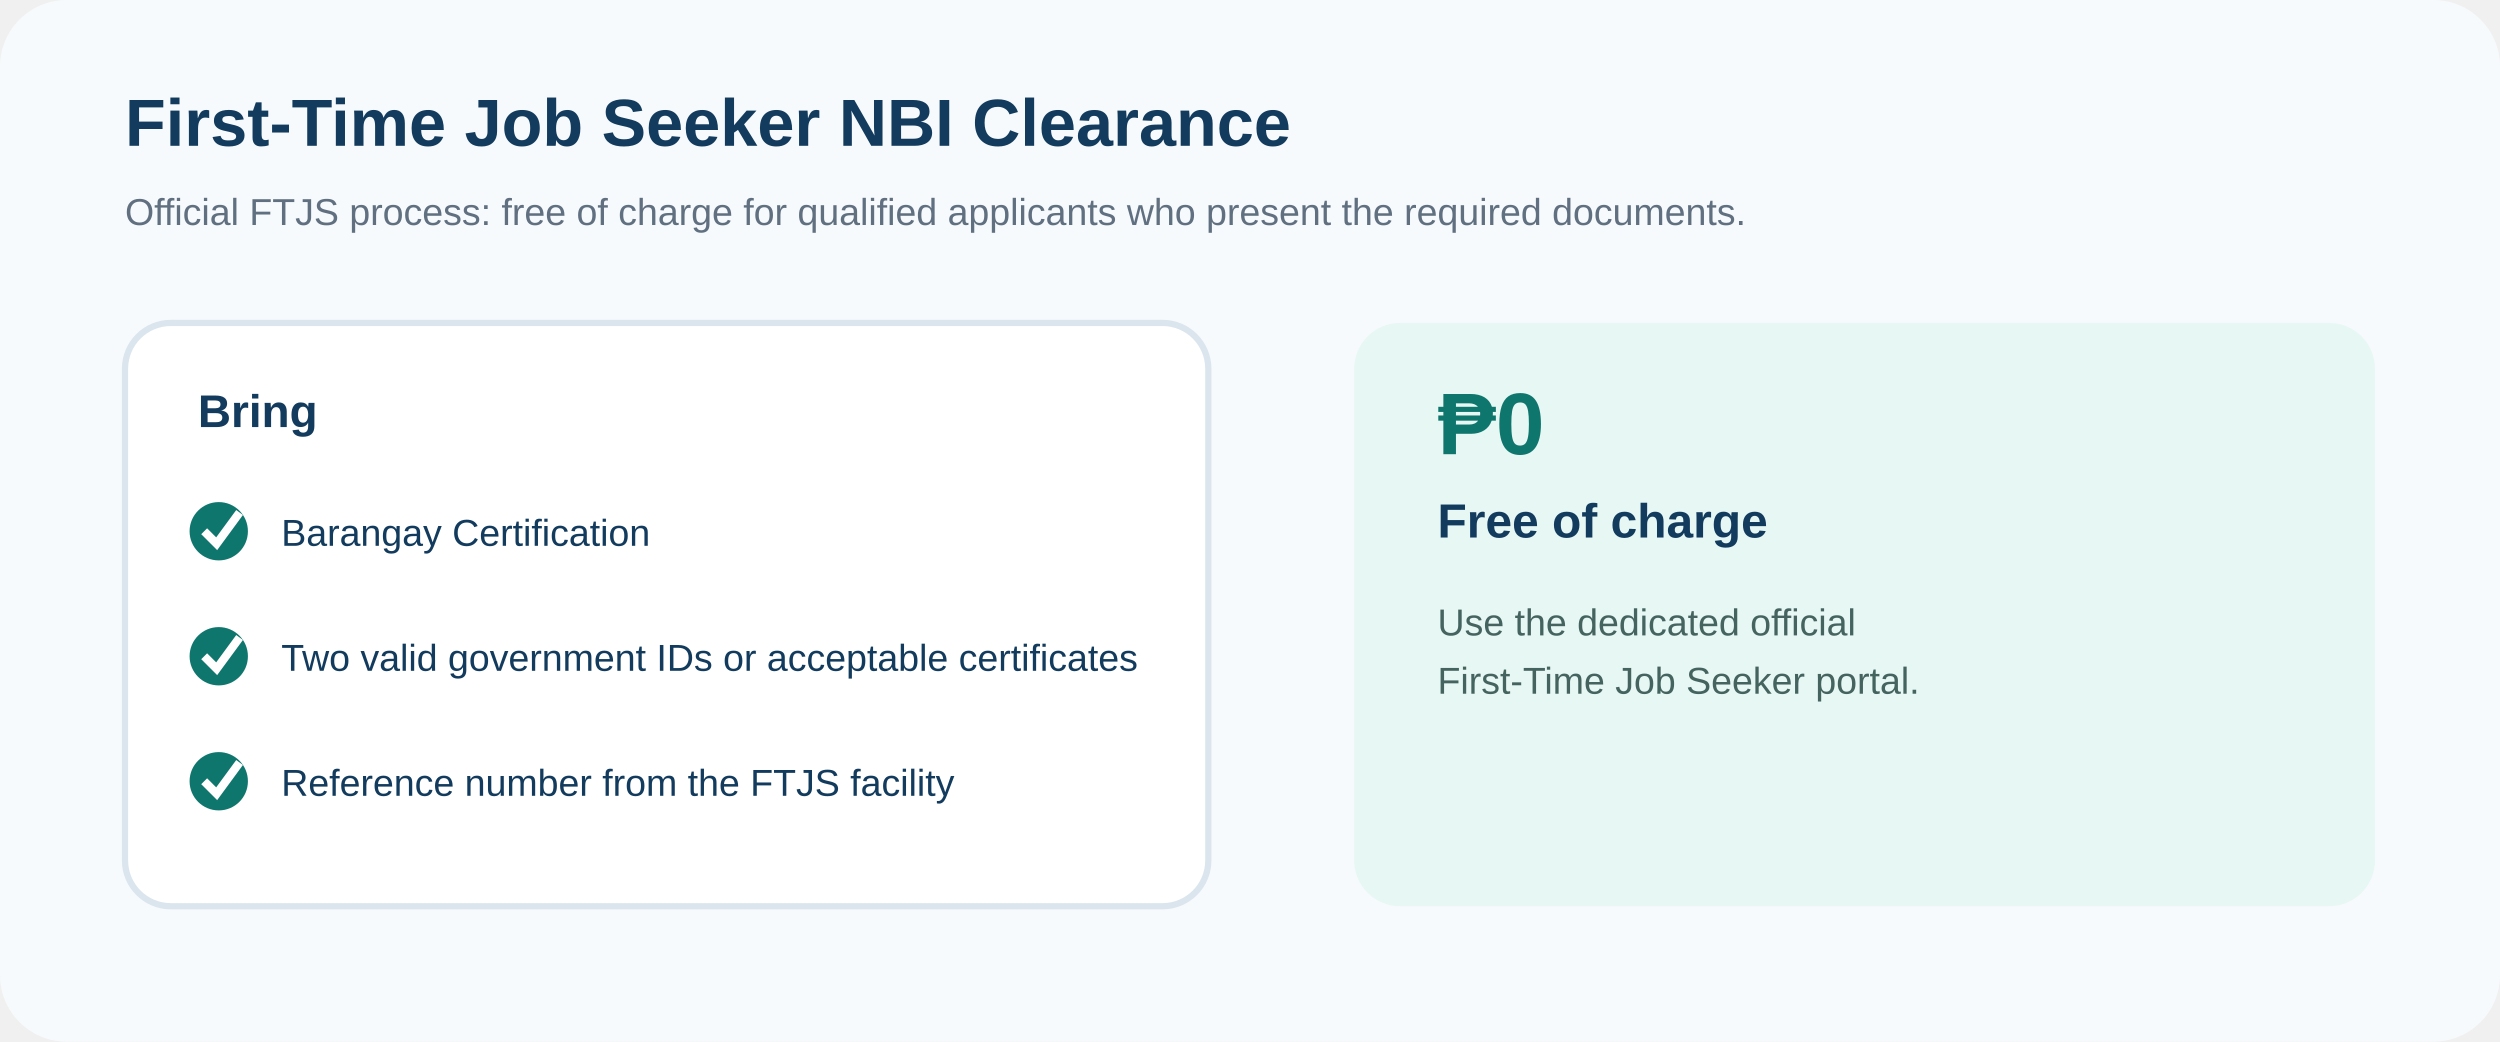
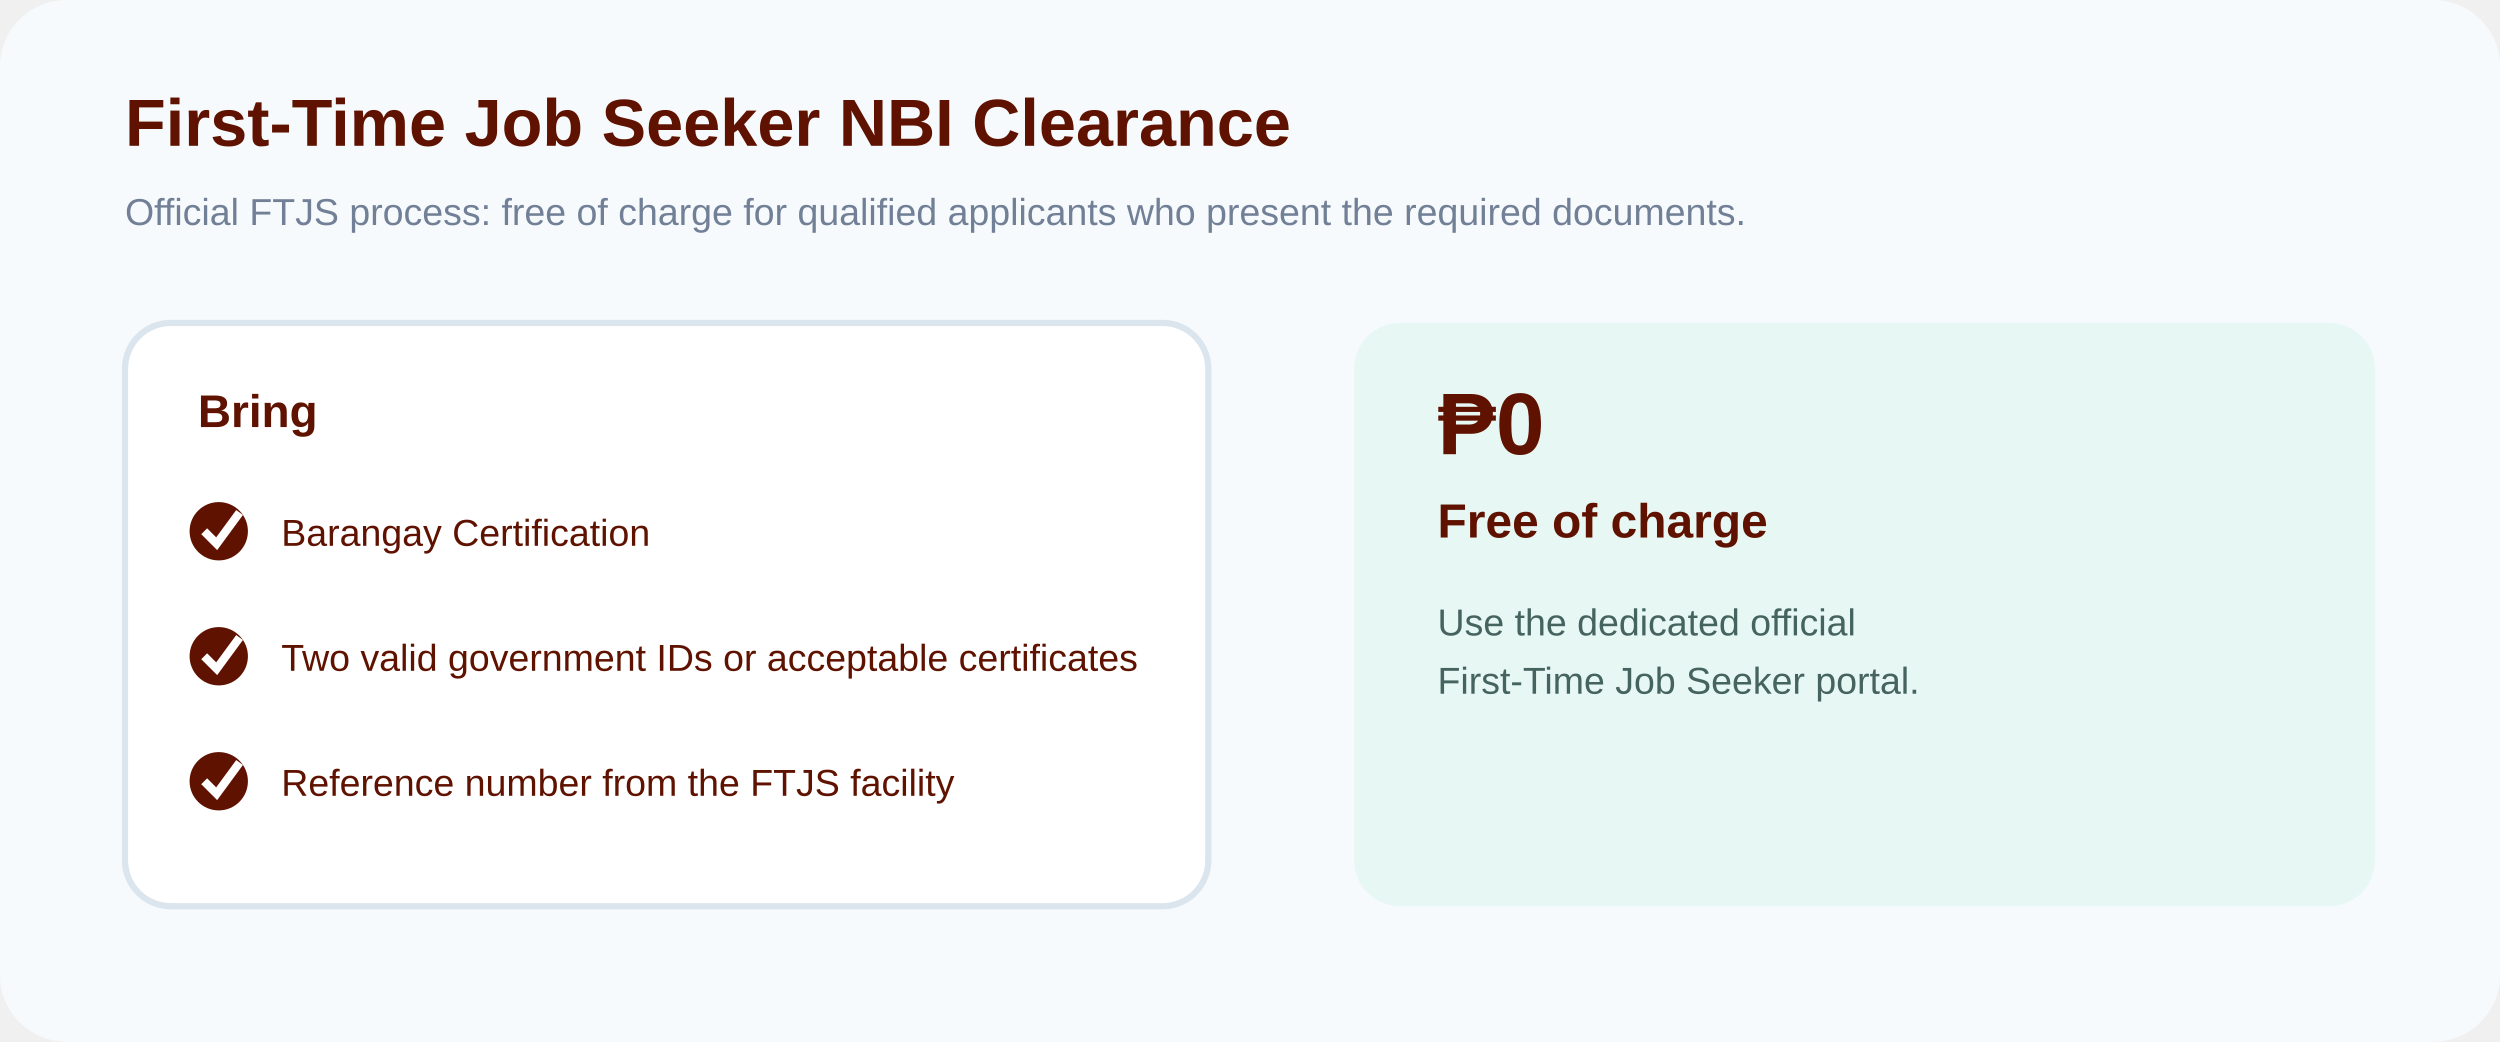
<svg xmlns="http://www.w3.org/2000/svg" viewBox="0 0 1200 500">
-   <rect width="1200" height="500" rx="32" fill="#f7fafc" />
+   <rect width="1200" height="500" rx="32" fill="#F7FAFC" />
  <g font-family="Arial">
-     <text x="60" y="70" fill="#123b5d" font-size="32" font-weight="700">First-Time Job Seeker NBI Clearance</text>
-     <text x="60" y="108" fill="#607080" font-size="18">Official FTJS process: free of charge for qualified applicants who present the required documents.</text>
+     <text x="60" y="70" fill="#5f1200" font-size="32" font-weight="700">First-Time Job Seeker NBI Clearance</text>
+     <text x="60" y="108" fill="#718096" font-size="18">Official FTJS process: free of charge for qualified applicants who present the required documents.</text>
    <rect x="60" y="155" width="520" height="280" rx="22" fill="white" stroke="#dbe5ee" stroke-width="3" />
-     <text x="95" y="205" fill="#123b5d" font-size="22" font-weight="700">Bring</text>
-     <circle cx="105" cy="255" r="14" fill="#0f766e" />
+     <text x="95" y="205" fill="#5f1200" font-size="22" font-weight="700">Bring</text>
+     <circle cx="105" cy="255" r="14" fill="#5f1200" />
    <path d="M 98 255 l 6 6 11 -15" fill="none" stroke="white" stroke-width="4" />
-     <text x="135" y="262" fill="#123b5d" font-size="18">Barangay Certification</text>
-     <circle cx="105" cy="315" r="14" fill="#0f766e" />
+     <text x="135" y="262" fill="#5f1200" font-size="18">Barangay Certification</text>
+     <circle cx="105" cy="315" r="14" fill="#5f1200" />
    <path d="M 98 315 l 6 6 11 -15" fill="none" stroke="white" stroke-width="4" />
-     <text x="135" y="322" fill="#123b5d" font-size="18">Two valid government IDs or acceptable certificates</text>
-     <circle cx="105" cy="375" r="14" fill="#0f766e" />
+     <text x="135" y="322" fill="#5f1200" font-size="18">Two valid government IDs or acceptable certificates</text>
+     <circle cx="105" cy="375" r="14" fill="#5f1200" />
    <path d="M 98 375 l 6 6 11 -15" fill="none" stroke="white" stroke-width="4" />
-     <text x="135" y="382" fill="#123b5d" font-size="18">Reference number from the FTJS facility</text>
+     <text x="135" y="382" fill="#5f1200" font-size="18">Reference number from the FTJS facility</text>
    <rect x="650" y="155" width="490" height="280" rx="22" fill="#e7f7f4" />
-     <text x="690" y="218" fill="#0f766e" font-size="42" font-weight="700">₱0</text>
-     <text x="690" y="258" fill="#123b5d" font-size="23" font-weight="700">Free of charge</text>
+     <text x="690" y="218" fill="#5f1200" font-size="42" font-weight="700">₱0</text>
+     <text x="690" y="258" fill="#5f1200" font-size="23" font-weight="700">Free of charge</text>
    <text x="690" y="305" fill="#45635f" font-size="18">Use the dedicated official</text>
    <text x="690" y="333" fill="#45635f" font-size="18">First-Time Job Seeker portal.</text>
  </g>
</svg>
